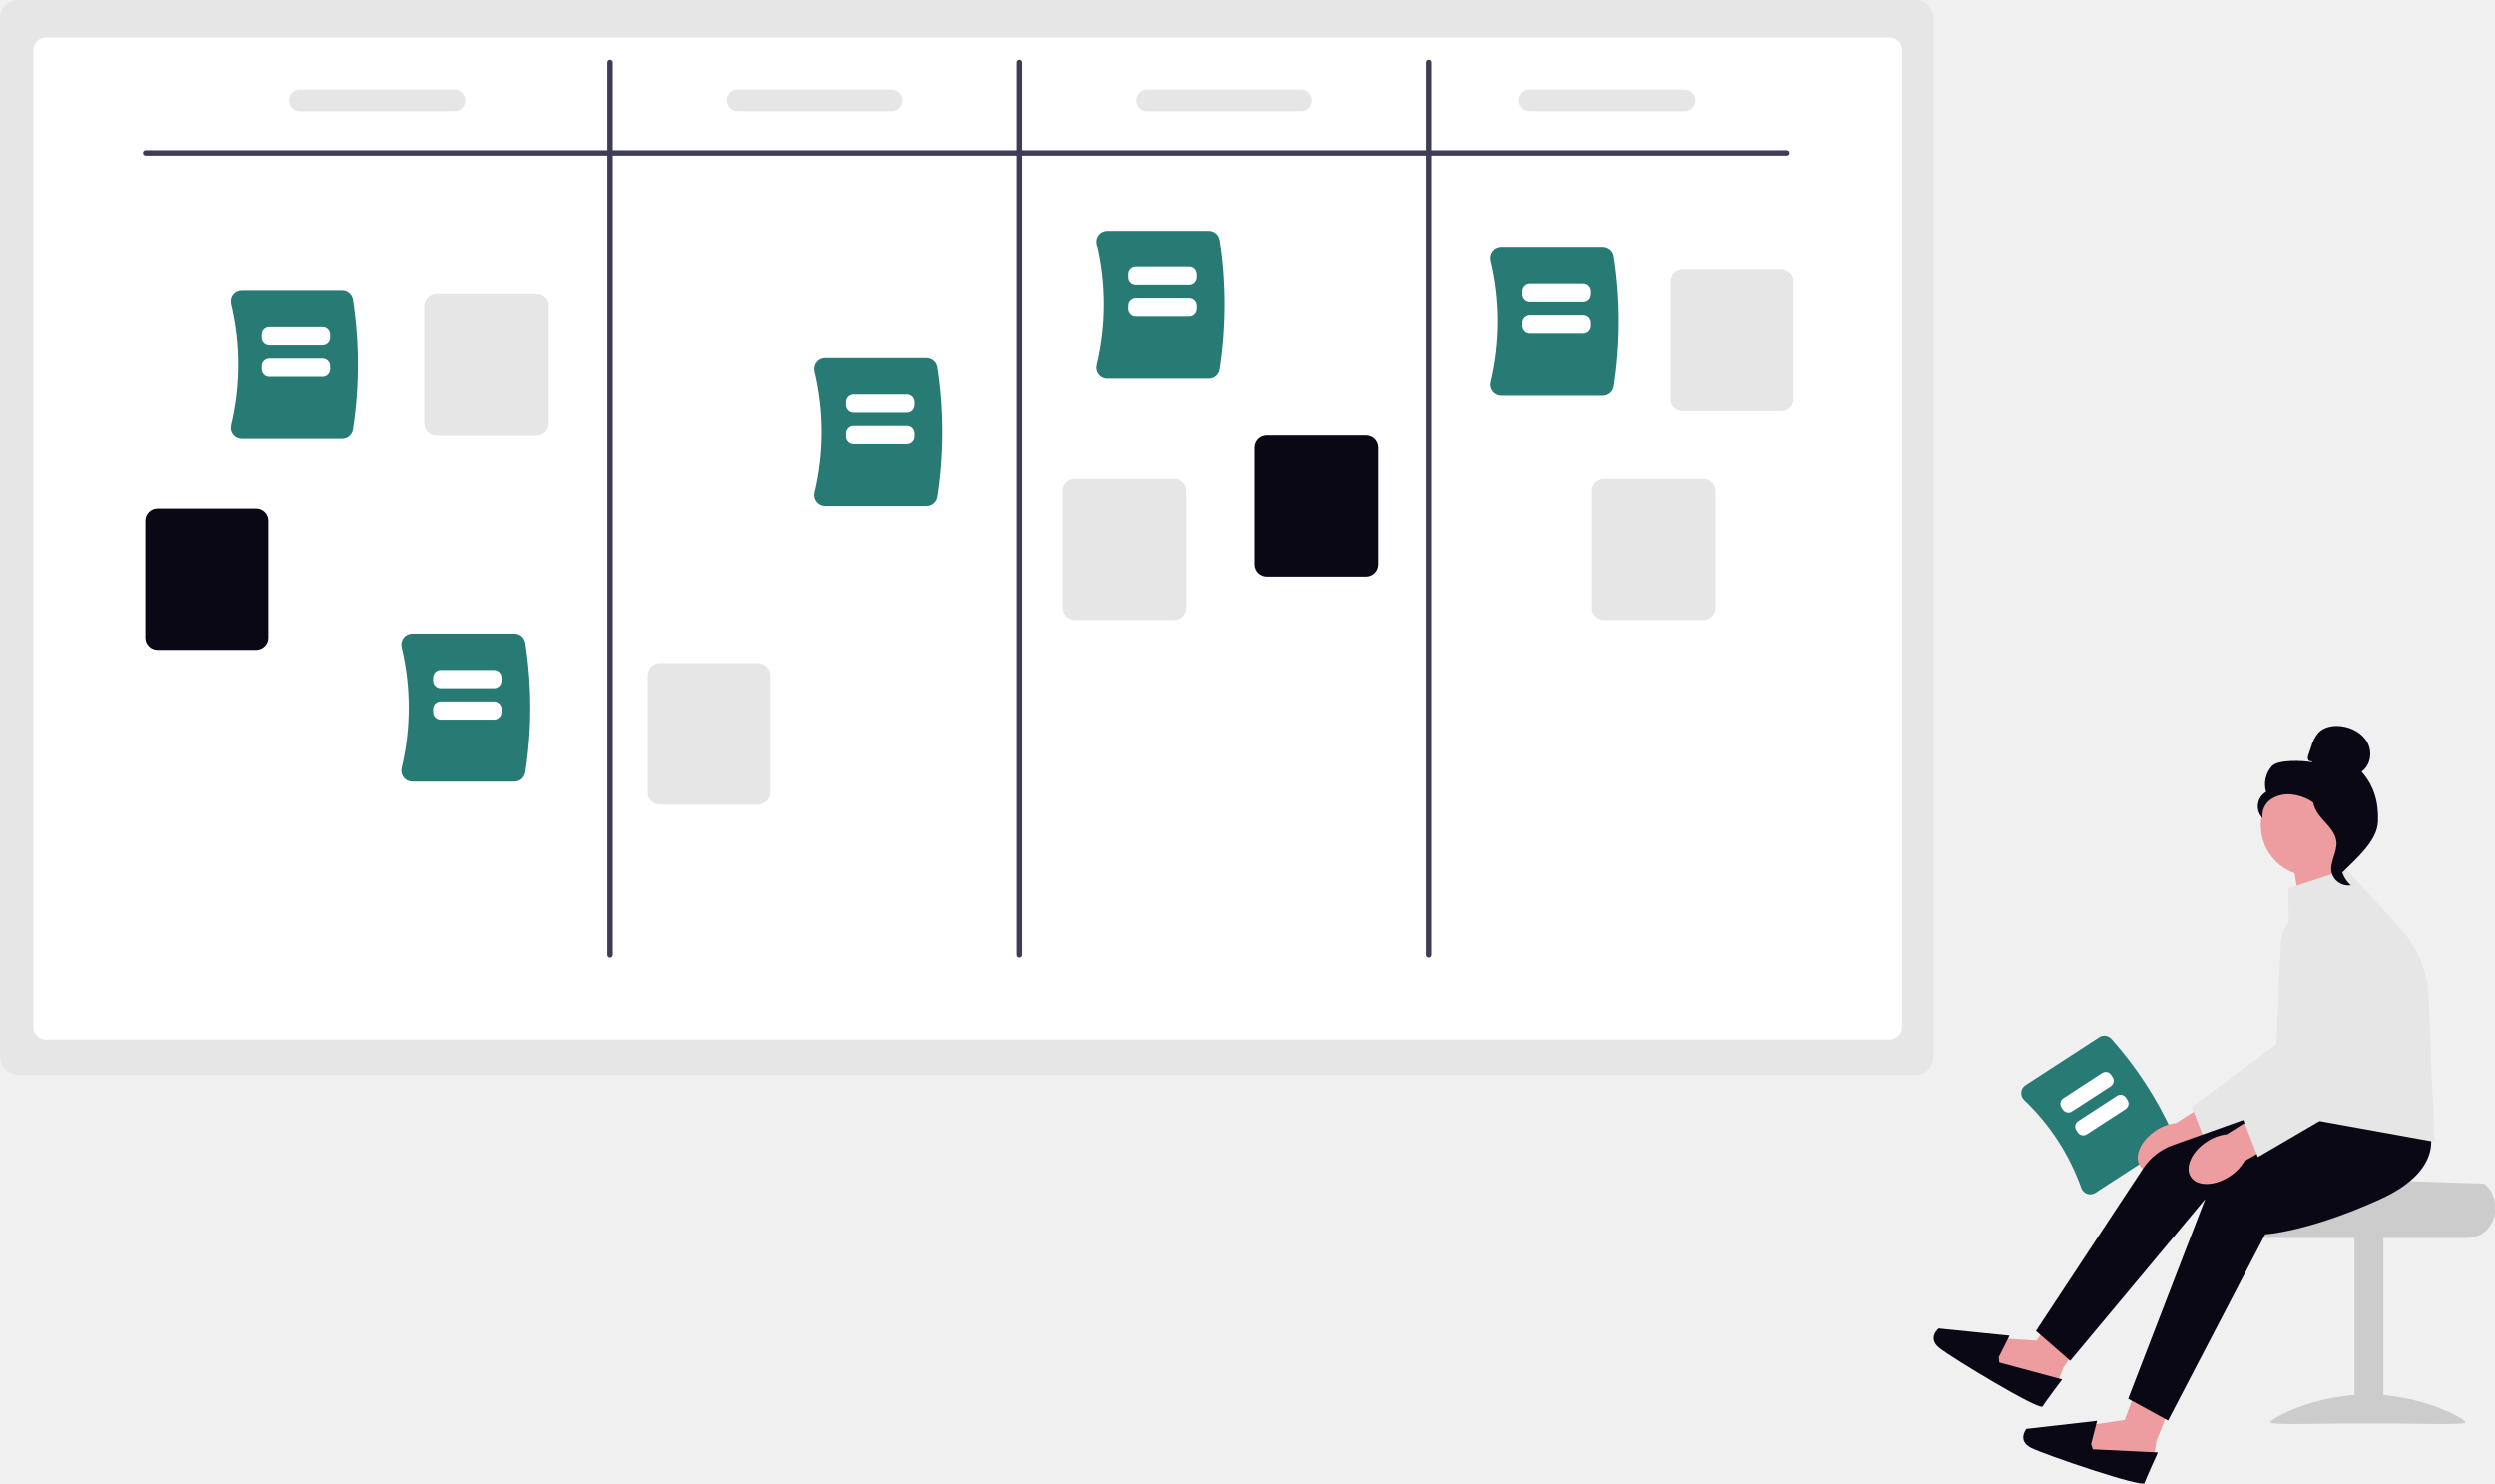
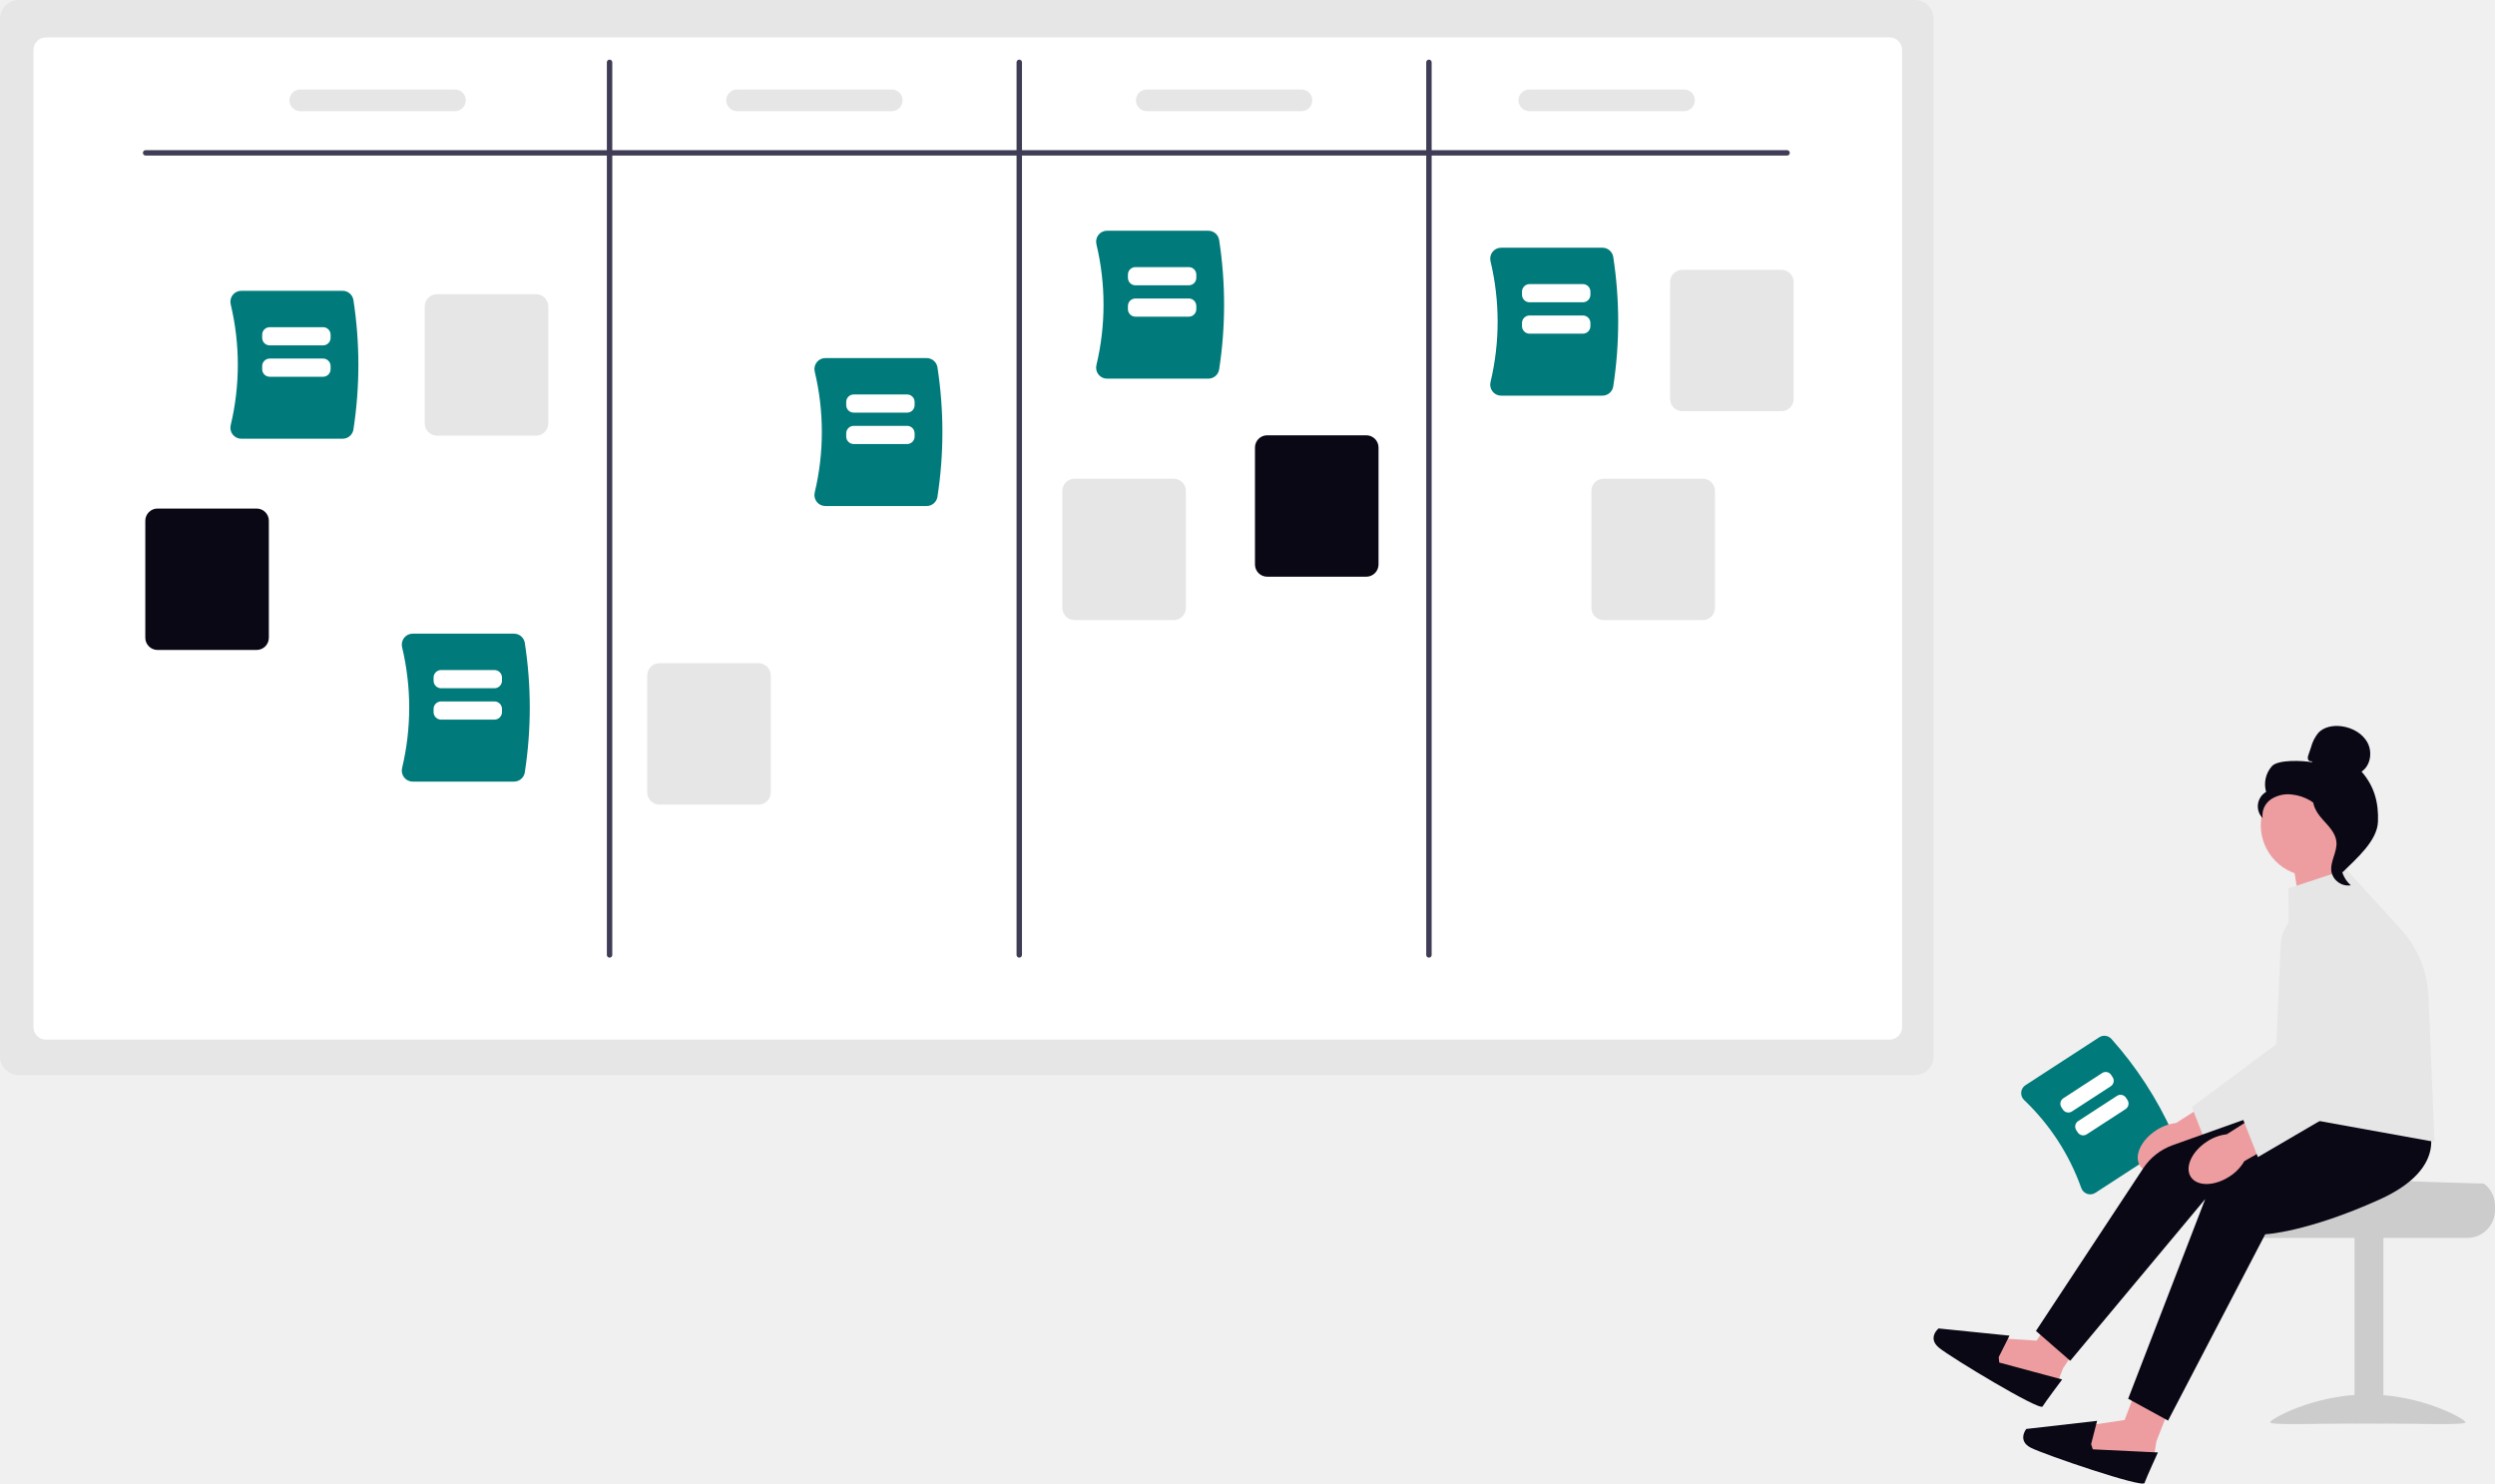
<svg xmlns="http://www.w3.org/2000/svg" width="800.385" height="475.927" viewBox="0 0 800.385 475.927" role="img" artist="Katerina Limpitsouni" source="https://undraw.co/">
  <g transform="translate(-675.225 -304.907)">
    <g transform="translate(1393.713 682.811)">
      <path d="M474.415,539.509v1.424a8.91,8.91,0,0,0,8.9,8.9H547.41a8.9,8.9,0,0,0,8.9-8.9v-1.424a8.838,8.838,0,0,0-2.065-5.7,9.158,9.158,0,0,0-1.5-1.424s-35.237-.8-35.237-1.78h-34.19a8.914,8.914,0,0,0-8.9,8.9Z" transform="translate(-474.415 -530.607)" fill="#ccc" />
      <rect width="9.258" height="59.82" transform="translate(36.835 18.874)" fill="#ccc" />
      <path d="M550.807,637.043c0,1-14.029.387-31.334.387s-31.334.613-31.334-.387,14.029-8.933,31.334-8.933S550.807,636.043,550.807,637.043Z" transform="translate(-478.366 -558.674)" fill="#ccc" />
    </g>
    <rect width="620.283" height="344.882" rx="6" transform="translate(675.225 304.907)" fill="#e6e6e6" />
    <rect width="599.438" height="321.511" rx="4" transform="translate(685.962 316.909)" fill="#fff" />
    <g transform="translate(749.133 398.194)">
-       <path d="M715.868,359.024A3.522,3.522,0,0,1,715.21,356a83.447,83.447,0,0,0,0-38.759,3.524,3.524,0,0,1,.659-3.022A3.464,3.464,0,0,1,718.6,312.9h32.518a3.509,3.509,0,0,1,3.456,2.941,136.6,136.6,0,0,1,0,41.573,3.509,3.509,0,0,1-3.456,2.941H718.6A3.465,3.465,0,0,1,715.868,359.024Z" transform="translate(-715.109 -312.895)" fill="#287a74" />
+       <path d="M715.868,359.024A3.522,3.522,0,0,1,715.21,356a83.447,83.447,0,0,0,0-38.759,3.524,3.524,0,0,1,.659-3.022A3.464,3.464,0,0,1,718.6,312.9h32.518a3.509,3.509,0,0,1,3.456,2.941,136.6,136.6,0,0,1,0,41.573,3.509,3.509,0,0,1-3.456,2.941H718.6A3.465,3.465,0,0,1,715.868,359.024Z" transform="translate(-715.109 -312.895)" fill="#007a7a" />
      <path d="M747.36,333.279H730.23a2.41,2.41,0,0,1-2.407-2.407V329.85a2.41,2.41,0,0,1,2.407-2.407h17.13a2.41,2.41,0,0,1,2.407,2.407v1.022A2.41,2.41,0,0,1,747.36,333.279Z" transform="translate(-717.622 -315.77)" fill="#fff" />
      <path d="M747.36,345.827H730.23a2.41,2.41,0,0,1-2.407-2.407V342.4a2.41,2.41,0,0,1,2.407-2.407h17.13a2.41,2.41,0,0,1,2.407,2.407v1.022A2.41,2.41,0,0,1,747.36,345.827Z" transform="translate(-717.622 -318.25)" fill="#fff" />
    </g>
    <path d="M878.278,273.606H351.708a.87.87,0,1,1,0-1.741h526.57a.87.87,0,0,1,0,1.741Z" transform="translate(370.233 81.212)" fill="#3f3d56" />
    <path d="M522.708,526.585a.87.87,0,0,1-.87-.87V239.366a.87.87,0,0,1,1.741,0V525.715a.87.87,0,0,1-.87.87Z" transform="translate(348.066 85.538)" fill="#3f3d56" />
    <path d="M673.708,526.585a.87.87,0,0,1-.87-.87V239.366a.87.87,0,0,1,1.741,0V525.715A.87.87,0,0,1,673.708,526.585Z" transform="translate(328.491 85.538)" fill="#3f3d56" />
    <path d="M824.708,526.585a.87.87,0,0,1-.87-.87V239.366a.87.87,0,0,1,1.741,0V525.715a.87.87,0,0,1-.87.87Z" transform="translate(308.915 85.538)" fill="#3f3d56" />
    <path d="M796.434,422.326h-31.8a3.921,3.921,0,0,1-3.917-3.917V380.88a3.921,3.921,0,0,1,3.917-3.917h31.8a3.921,3.921,0,0,1,3.917,3.917v37.53A3.921,3.921,0,0,1,796.434,422.326Z" transform="translate(317.098 67.587)" fill="#090814" />
    <path d="M725.434,438.326h-31.8a3.921,3.921,0,0,1-3.917-3.917V396.88a3.921,3.921,0,0,1,3.917-3.917h31.8a3.921,3.921,0,0,1,3.917,3.917v37.53A3.921,3.921,0,0,1,725.434,438.326Z" transform="translate(326.301 65.513)" fill="#e6e6e6" />
    <path d="M572.434,506.326h-31.8a3.921,3.921,0,0,1-3.917-3.917V464.88a3.921,3.921,0,0,1,3.917-3.917h31.8a3.921,3.921,0,0,1,3.917,3.917v37.53A3.921,3.921,0,0,1,572.434,506.326Z" transform="translate(346.137 56.697)" fill="#e6e6e6" />
    <path d="M387.434,449.326h-31.8a3.921,3.921,0,0,1-3.917-3.917V407.88a3.921,3.921,0,0,1,3.917-3.917h31.8a3.921,3.921,0,0,1,3.917,3.917v37.53A3.921,3.921,0,0,1,387.434,449.326Z" transform="translate(370.12 64.087)" fill="#090814" />
    <path d="M490.433,370.326h-31.8a3.921,3.921,0,0,1-3.917-3.917V328.88a3.921,3.921,0,0,1,3.917-3.917h31.8a3.921,3.921,0,0,1,3.917,3.917v37.53A3.921,3.921,0,0,1,490.433,370.326Z" transform="translate(356.767 74.328)" fill="#e6e6e6" />
    <path d="M457.93,256.458H408.32a3.481,3.481,0,0,1,0-6.963H457.93a3.481,3.481,0,0,1,0,6.963Z" transform="translate(363.234 84.112)" fill="#e6e6e6" />
    <path d="M618.93,256.458H569.32a3.481,3.481,0,0,1,0-6.963H618.93a3.481,3.481,0,0,1,0,6.963Z" transform="translate(342.36 84.112)" fill="#e6e6e6" />
    <path d="M769.93,256.458H720.32a3.481,3.481,0,0,1,0-6.963H769.93a3.481,3.481,0,0,1,0,6.963Z" transform="translate(322.787 84.112)" fill="#e6e6e6" />
    <path d="M910.93,256.458H861.32a3.481,3.481,0,0,1,0-6.963H910.93a3.481,3.481,0,0,1,0,6.963Z" transform="translate(304.507 84.112)" fill="#e6e6e6" />
    <g transform="matrix(0.839, -0.545, 0.545, 0.839, 1322.437, 654.695)">
-       <path d="M.659,40a3.054,3.054,0,0,1-.571-2.62,72.358,72.358,0,0,0,0-33.608A3.056,3.056,0,0,1,.659,1.15,3,3,0,0,1,3.031,0h28.2a3.042,3.042,0,0,1,3,2.55,118.444,118.444,0,0,1,0,36.048,3.042,3.042,0,0,1-3,2.55H3.031A3,3,0,0,1,.659,40Z" transform="translate(0 0)" fill="#287a74" />
+       <path d="M.659,40a3.054,3.054,0,0,1-.571-2.62,72.358,72.358,0,0,0,0-33.608A3.056,3.056,0,0,1,.659,1.15,3,3,0,0,1,3.031,0h28.2a3.042,3.042,0,0,1,3,2.55,118.444,118.444,0,0,1,0,36.048,3.042,3.042,0,0,1-3,2.55H3.031A3,3,0,0,1,.659,40Z" transform="translate(0 0)" fill="#007a7a" />
      <path d="M16.941,5.061H2.087A2.09,2.09,0,0,1,0,2.974V2.087A2.089,2.089,0,0,1,2.087,0H16.941a2.089,2.089,0,0,1,2.087,2.087v.886A2.089,2.089,0,0,1,16.941,5.061Z" transform="translate(8.846 10.122)" fill="#fff" />
      <path d="M16.941,5.061H2.087A2.09,2.09,0,0,1,0,2.974V2.087A2.089,2.089,0,0,1,2.087,0H16.941a2.09,2.09,0,0,1,2.087,2.087v.886A2.089,2.089,0,0,1,16.941,5.061Z" transform="translate(8.846 18.851)" fill="#fff" />
    </g>
    <path d="M949.434,361.326h-31.8a3.921,3.921,0,0,1-3.917-3.917V319.88a3.921,3.921,0,0,1,3.917-3.917h31.8a3.921,3.921,0,0,1,3.917,3.917v37.53A3.921,3.921,0,0,1,949.434,361.326Z" transform="translate(297.264 75.495)" fill="#e6e6e6" />
    <path d="M920.434,438.326h-31.8a3.921,3.921,0,0,1-3.917-3.917V396.88a3.921,3.921,0,0,1,3.917-3.917h31.8a3.921,3.921,0,0,1,3.917,3.917v37.53A3.921,3.921,0,0,1,920.434,438.326Z" transform="translate(301.023 65.513)" fill="#e6e6e6" />
    <g transform="translate(804.115 508.185)">
-       <path d="M715.868,359.024A3.522,3.522,0,0,1,715.21,356a83.447,83.447,0,0,0,0-38.759,3.524,3.524,0,0,1,.659-3.022A3.464,3.464,0,0,1,718.6,312.9h32.518a3.509,3.509,0,0,1,3.456,2.941,136.6,136.6,0,0,1,0,41.573,3.509,3.509,0,0,1-3.456,2.941H718.6A3.465,3.465,0,0,1,715.868,359.024Z" transform="translate(-715.109 -312.895)" fill="#287a74" />
+       <path d="M715.868,359.024A3.522,3.522,0,0,1,715.21,356a83.447,83.447,0,0,0,0-38.759,3.524,3.524,0,0,1,.659-3.022A3.464,3.464,0,0,1,718.6,312.9h32.518a3.509,3.509,0,0,1,3.456,2.941,136.6,136.6,0,0,1,0,41.573,3.509,3.509,0,0,1-3.456,2.941H718.6A3.465,3.465,0,0,1,715.868,359.024Z" transform="translate(-715.109 -312.895)" fill="#007a7a" />
      <path d="M747.36,333.279H730.23a2.41,2.41,0,0,1-2.407-2.407V329.85a2.41,2.41,0,0,1,2.407-2.407h17.13a2.41,2.41,0,0,1,2.407,2.407v1.022A2.41,2.41,0,0,1,747.36,333.279Z" transform="translate(-717.622 -315.77)" fill="#fff" />
      <path d="M747.36,345.827H730.23a2.41,2.41,0,0,1-2.407-2.407V342.4a2.41,2.41,0,0,1,2.407-2.407h17.13a2.41,2.41,0,0,1,2.407,2.407v1.022A2.41,2.41,0,0,1,747.36,345.827Z" transform="translate(-717.622 -318.25)" fill="#fff" />
    </g>
    <g transform="translate(936.486 419.777)">
-       <path d="M715.868,359.024A3.522,3.522,0,0,1,715.21,356a83.447,83.447,0,0,0,0-38.759,3.524,3.524,0,0,1,.659-3.022A3.464,3.464,0,0,1,718.6,312.9h32.518a3.509,3.509,0,0,1,3.456,2.941,136.6,136.6,0,0,1,0,41.573,3.509,3.509,0,0,1-3.456,2.941H718.6A3.465,3.465,0,0,1,715.868,359.024Z" transform="translate(-715.109 -312.895)" fill="#287a74" />
+       <path d="M715.868,359.024A3.522,3.522,0,0,1,715.21,356a83.447,83.447,0,0,0,0-38.759,3.524,3.524,0,0,1,.659-3.022A3.464,3.464,0,0,1,718.6,312.9h32.518a3.509,3.509,0,0,1,3.456,2.941,136.6,136.6,0,0,1,0,41.573,3.509,3.509,0,0,1-3.456,2.941H718.6A3.465,3.465,0,0,1,715.868,359.024Z" transform="translate(-715.109 -312.895)" fill="#007a7a" />
      <path d="M747.36,333.279H730.23a2.41,2.41,0,0,1-2.407-2.407V329.85a2.41,2.41,0,0,1,2.407-2.407h17.13a2.41,2.41,0,0,1,2.407,2.407v1.022A2.41,2.41,0,0,1,747.36,333.279Z" transform="translate(-717.622 -315.77)" fill="#fff" />
      <path d="M747.36,345.827H730.23a2.41,2.41,0,0,1-2.407-2.407V342.4a2.41,2.41,0,0,1,2.407-2.407h17.13a2.41,2.41,0,0,1,2.407,2.407v1.022A2.41,2.41,0,0,1,747.36,345.827Z" transform="translate(-717.622 -318.25)" fill="#fff" />
    </g>
    <g transform="translate(1026.853 378.922)">
-       <path d="M715.868,359.024A3.522,3.522,0,0,1,715.21,356a83.447,83.447,0,0,0,0-38.759,3.524,3.524,0,0,1,.659-3.022A3.464,3.464,0,0,1,718.6,312.9h32.518a3.509,3.509,0,0,1,3.456,2.941,136.6,136.6,0,0,1,0,41.573,3.509,3.509,0,0,1-3.456,2.941H718.6A3.465,3.465,0,0,1,715.868,359.024Z" transform="translate(-715.109 -312.895)" fill="#287a74" />
+       <path d="M715.868,359.024A3.522,3.522,0,0,1,715.21,356a83.447,83.447,0,0,0,0-38.759,3.524,3.524,0,0,1,.659-3.022A3.464,3.464,0,0,1,718.6,312.9h32.518a3.509,3.509,0,0,1,3.456,2.941,136.6,136.6,0,0,1,0,41.573,3.509,3.509,0,0,1-3.456,2.941H718.6A3.465,3.465,0,0,1,715.868,359.024Z" transform="translate(-715.109 -312.895)" fill="#007a7a" />
      <path d="M747.36,333.279H730.23a2.41,2.41,0,0,1-2.407-2.407V329.85a2.41,2.41,0,0,1,2.407-2.407h17.13a2.41,2.41,0,0,1,2.407,2.407v1.022A2.41,2.41,0,0,1,747.36,333.279Z" transform="translate(-717.622 -315.77)" fill="#fff" />
      <path d="M747.36,345.827H730.23a2.41,2.41,0,0,1-2.407-2.407V342.4a2.41,2.41,0,0,1,2.407-2.407h17.13a2.41,2.41,0,0,1,2.407,2.407v1.022A2.41,2.41,0,0,1,747.36,345.827Z" transform="translate(-717.622 -318.25)" fill="#fff" />
    </g>
    <g transform="translate(1153.278 384.372)">
-       <path d="M715.868,359.024A3.522,3.522,0,0,1,715.21,356a83.447,83.447,0,0,0,0-38.759,3.524,3.524,0,0,1,.659-3.022A3.464,3.464,0,0,1,718.6,312.9h32.518a3.509,3.509,0,0,1,3.456,2.941,136.6,136.6,0,0,1,0,41.573,3.509,3.509,0,0,1-3.456,2.941H718.6A3.465,3.465,0,0,1,715.868,359.024Z" transform="translate(-715.109 -312.895)" fill="#287a74" />
+       <path d="M715.868,359.024A3.522,3.522,0,0,1,715.21,356a83.447,83.447,0,0,0,0-38.759,3.524,3.524,0,0,1,.659-3.022A3.464,3.464,0,0,1,718.6,312.9h32.518a3.509,3.509,0,0,1,3.456,2.941,136.6,136.6,0,0,1,0,41.573,3.509,3.509,0,0,1-3.456,2.941H718.6A3.465,3.465,0,0,1,715.868,359.024Z" transform="translate(-715.109 -312.895)" fill="#007a7a" />
      <path d="M747.36,333.279H730.23a2.41,2.41,0,0,1-2.407-2.407V329.85a2.41,2.41,0,0,1,2.407-2.407h17.13a2.41,2.41,0,0,1,2.407,2.407v1.022A2.41,2.41,0,0,1,747.36,333.279Z" transform="translate(-717.622 -315.77)" fill="#fff" />
      <path d="M747.36,345.827H730.23a2.41,2.41,0,0,1-2.407-2.407V342.4a2.41,2.41,0,0,1,2.407-2.407h17.13a2.41,2.41,0,0,1,2.407,2.407v1.022A2.41,2.41,0,0,1,747.36,345.827Z" transform="translate(-717.622 -318.25)" fill="#fff" />
    </g>
    <g transform="translate(1295.508 537.788)">
      <path d="M603.379,75.5l-2.121-13.259,14.32-5.834L617.7,76.565Z" transform="translate(-486.178 -19.628)" fill="#ed9da0" />
      <path d="M663.892,224.507c-4.844,3.168-10.4,3.237-12.42.154s.277-8.149,5.123-11.317a14.484,14.484,0,0,1,6.416-2.374L683.7,197.806l5.97,9.842L668.64,219.58a14.485,14.485,0,0,1-4.748,4.927Z" transform="translate(-585.253 -83.579)" fill="#ed9da0" />
      <path d="M634.389,95.355h0a12.514,12.514,0,0,1,11.181,15.238L636.937,148.7,597.2,171.929l-4.891-12.43,27.1-20.173,1.451-32.064A12.514,12.514,0,0,1,634.389,95.355Z" transform="translate(-509.464 -37.223)" fill="#e6e6e6" />
      <path d="M782.218,339.617,773.8,352.2l-1.566,3.943-4.614,2.918-17.5-8.124,3.792-8.3,11.362.75,4.669-7.163Z" transform="translate(-732.232 -146.184)" fill="#ed9da0" />
      <path d="M786.961,351.356l.174,1.735,20.188,5.429s-5.391,7.174-6.292,8.667-29.263-15.634-33.17-18.808-.193-6.228-.193-6.228l22.757,2.31-3.465,6.9h0Z" transform="translate(-766.073 -148.865)" fill="#090814" />
      <path d="M685.6,208.2l2.241,5.3s4.89,15.079-20.173,20.377-38.1,3.057-38.1,3.057l-43.2,51.757-11-9.577,34.417-52.181a18.944,18.944,0,0,1,9.443-7.41l51.845-18.513L685.6,208.2Z" transform="translate(-542.529 -85.027)" fill="#090814" />
      <path d="M729.678,381.864l-5.537,14.091-.69,4.186-3.886,3.834-18.831-4.206,1.934-8.92,11.261-1.69,3.035-7.994Z" transform="translate(-652.641 -166.511)" fill="#ed9da0" />
      <path d="M731.782,403.754l.54,1.658,20.881,1s-3.737,8.158-4.3,9.809-31.923-9.036-36.417-11.3-1.516-6.043-1.516-6.043l22.727-2.6-1.915,7.476Z" transform="translate(-681.244 -173.346)" fill="#090814" />
      <path d="M642.486,213.932l3.319,4.7s7.993,13.69-15.365,24.209-36.577,11.11-36.577,11.11l-31.171,59.777L549.9,306.716l24.779-64.222,24.154-22.164,43.654-6.4Z" transform="translate(-487.475 -90.873)" fill="#090814" />
      <path d="M547.987,79.357l18.543-6.113L584,92.364a34.21,34.21,0,0,1,8.925,21.661l1.93,46.636L548.6,152.306l-.611-72.949Z" transform="translate(-434.156 -27.241)" fill="#e6e6e6" />
      <path d="M634.11,231.086c-4.844,3.168-10.4,3.237-12.42.154s.277-8.149,5.123-11.317a14.484,14.484,0,0,1,6.416-2.374l20.692-13.163,5.97,9.842-21.033,11.932a14.484,14.484,0,0,1-4.748,4.927Z" transform="translate(-539.162 -86.555)" fill="#ed9da0" />
      <path d="M604.608,101.935h0a12.514,12.514,0,0,1,11.181,15.238l-8.634,38.107-39.735,23.23-4.89-12.43,27.1-20.173,1.451-32.064a12.514,12.514,0,0,1,13.526-11.907h0Z" transform="translate(-463.372 -40.198)" fill="#e6e6e6" />
      <ellipse cx="16.378" cy="16.378" rx="16.378" ry="16.378" transform="translate(104.965 15.461)" fill="#ed9da0" />
      <path d="M529.84,399.024l-.018,0a.642.642,0,0,1,.273,0A1.267,1.267,0,0,0,529.84,399.024Z" transform="translate(-359.448 -174.58)" fill="#fff" />
      <path d="M535.126,357.594c.138.048.2.071.214.077l-.208-.075Z" transform="translate(-367.597 -155.85)" fill="#fff" />
      <path d="M535.534,337.49l.059-.02c-.248.177-.271.132-.166.069.037-.015.066-.031.1-.047Z" transform="translate(-367.984 -146.748)" fill="#fff" />
      <path d="M432.187,11.28c-.427.249-1-.128-1.141-.606a2.5,2.5,0,0,1,.178-1.454c.268-.791.529-1.575.8-2.366a12.165,12.165,0,0,1,2.391-4.687c1.849-1.926,4.8-2.417,7.442-2.06,3.4.459,6.753,2.3,8.335,5.344s.906,7.3-1.951,9.2c4.075,4.668,5.49,9.872,5.267,16.057s-6.97,11.887-11.37,16.249c-.982-.593-1.875-3.386-1.333-4.4s-.236-2.187.434-3.125,1.231.555.555-.376c-.427-.587,1.237-1.932.606-2.283-3.067-1.7-4.088-5.522-6.013-8.449A14.389,14.389,0,0,0,425.868,22a9.954,9.954,0,0,0-6.67,1.524,6.25,6.25,0,0,0-2.691,6.039,5.363,5.363,0,0,1,1.116-8.4,8.755,8.755,0,0,1,1.862-8.258c1.983-2.187,10.025-1.811,12.92-1.237l-.223-.383h0l.006-.006Z" transform="translate(-310.946 0)" fill="#090814" />
      <path d="M428.65,34.629c3.833.414,6.6,3.737,8.94,6.8,1.345,1.766,2.761,3.718,2.723,5.943-.032,2.245-1.537,4.177-2.257,6.3a9.5,9.5,0,0,0,2.761,10.005,5.511,5.511,0,0,1-6.217-4.317c-.555-3.22,1.888-6.332,1.6-9.591-.255-2.87-2.519-5.076-4.438-7.225s-3.73-4.993-2.844-7.735l-.268-.185h0Z" transform="translate(-306.962 -12.546)" fill="#090814" />
    </g>
  </g>
</svg>
